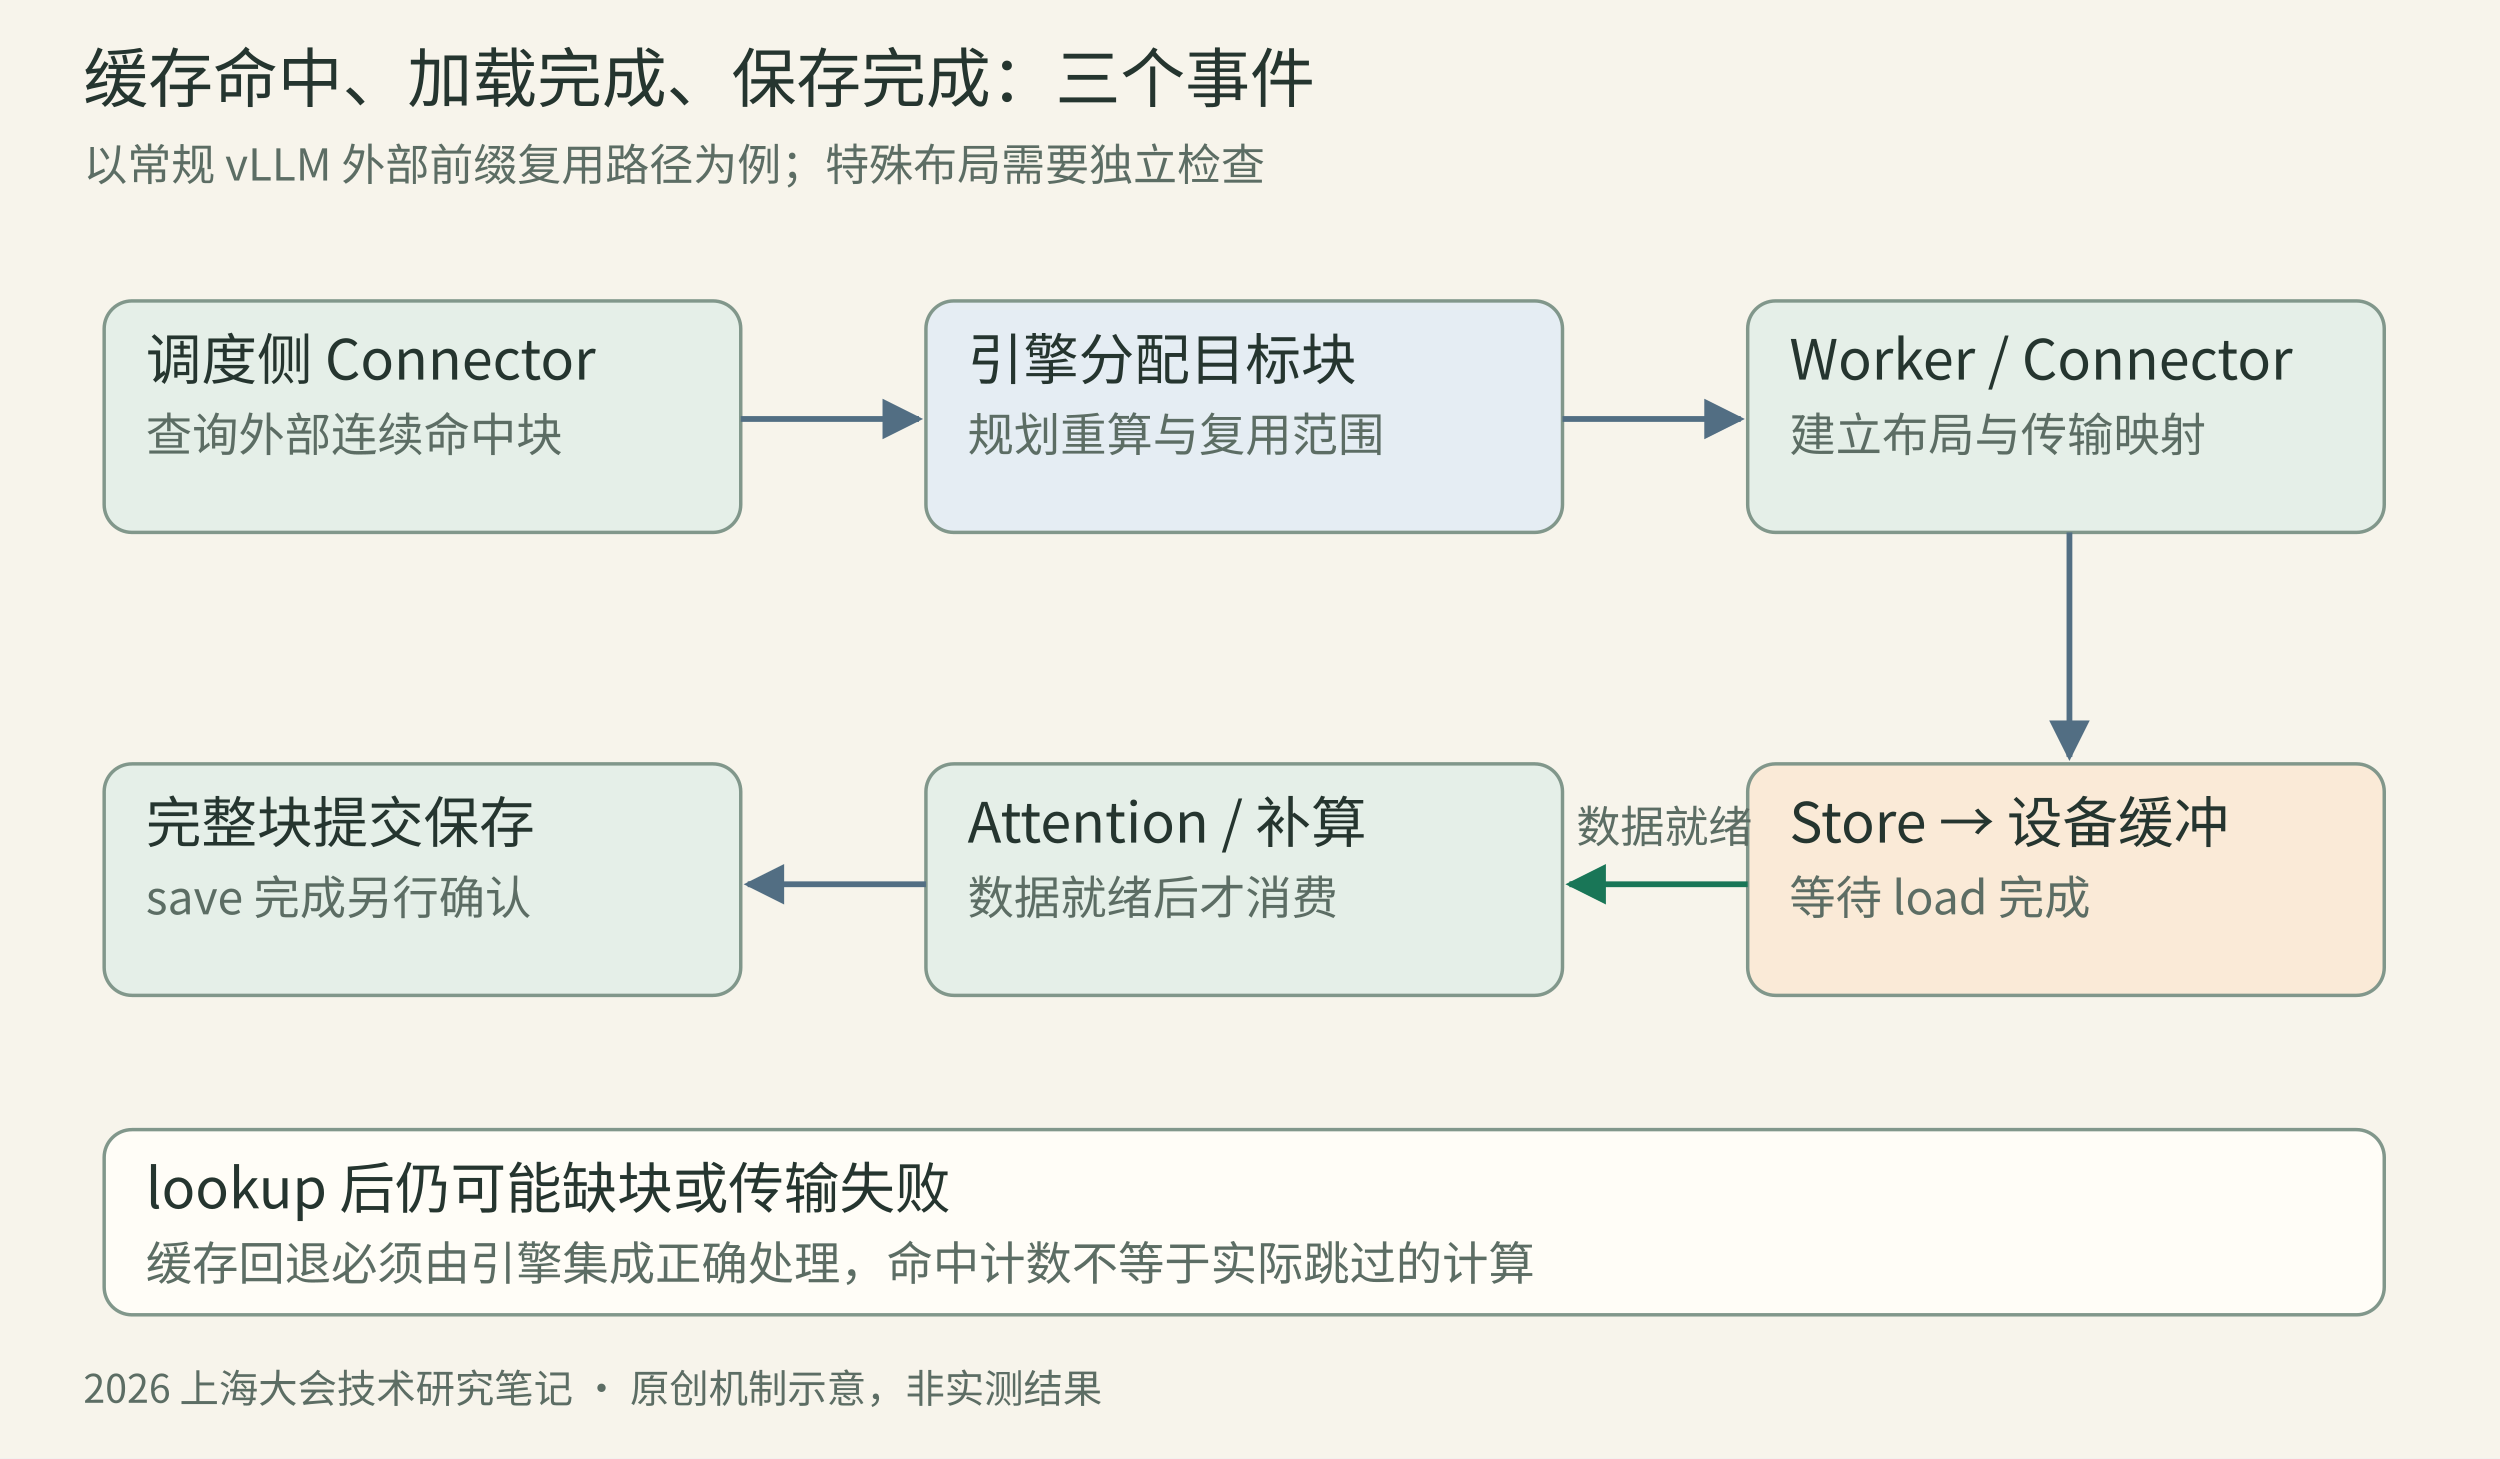
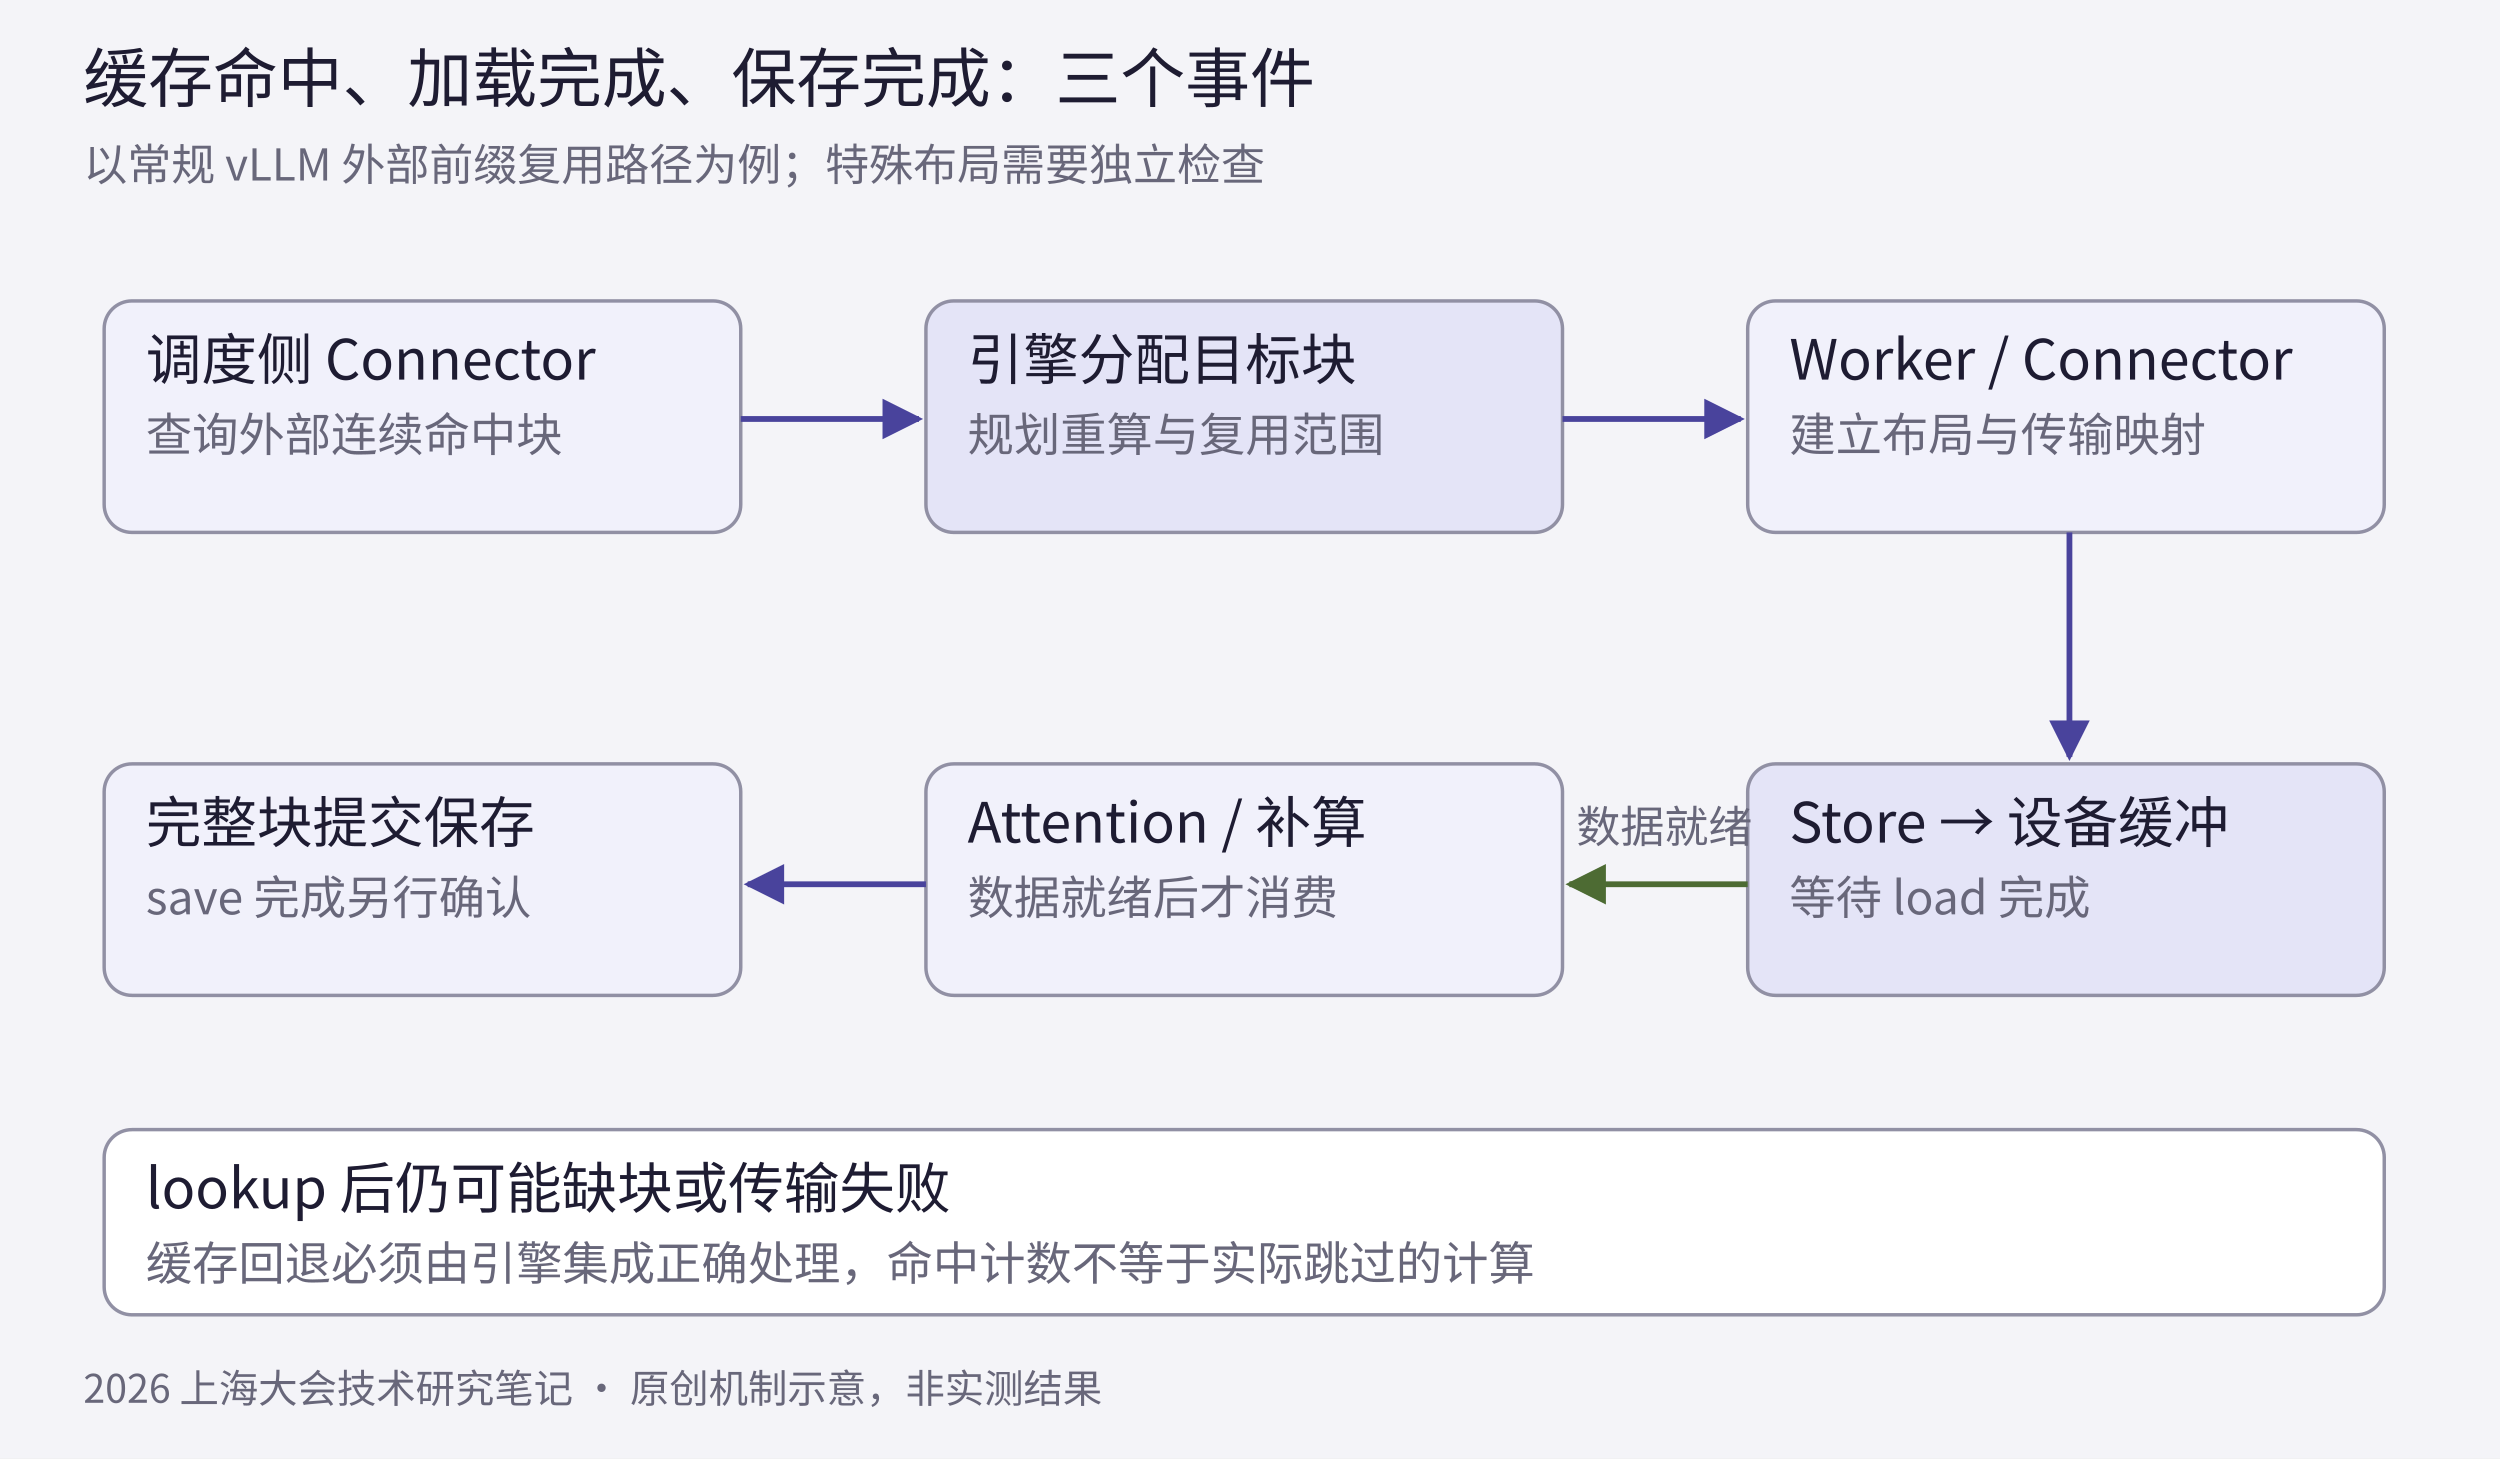
<svg xmlns="http://www.w3.org/2000/svg" viewBox="0 0 1080 630" role="img" aria-labelledby="title desc">
  <defs>
    <marker id="arrow" viewBox="0 0 10 10" refX="9" refY="5" markerWidth="7" markerHeight="7" orient="auto-start-reverse">
-       <path d="M 0 0 L 10 5 L 0 10 z" fill="#526e83" />
+       <path d="M 0 0 L 10 5 L 0 10 z" fill="#49439C" />
    </marker>
    <marker id="data" viewBox="0 0 10 10" refX="9" refY="5" markerWidth="7" markerHeight="7" orient="auto-start-reverse">
-       <path d="M 0 0 L 10 5 L 0 10 z" fill="#197657" />
+       <path d="M 0 0 L 10 5 L 0 10 z" fill="#4D6B33" />
    </marker>
  </defs>
-   <rect width="1080" height="630" fill="#f7f4eb" />
+   <rect width="1080" height="630" fill="#F4F4F8" />
  <g font-family="Microsoft YaHei, PingFang SC, Noto Sans CJK SC, sans-serif">
-     <text x="36" y="44" font-size="28" fill="#25352f" text-anchor="start">缓存命中、加载完成、保存完成：三个事件</text>
-     <text x="36" y="78" font-size="19" fill="#5c6d64" text-anchor="start">以常规 vLLM 外部前缀复用路径为例；特殊布局需要独立检查</text>
-     <rect x="45" y="130" width="275" height="100" rx="12" fill="#e5efe8" stroke="#81978b" stroke-width="1.5" />
-     <text x="63" y="164" font-size="24" fill="#25352f" text-anchor="start">调度侧 Connector</text>
-     <text x="63" y="195" font-size="20" fill="#5c6d64" text-anchor="start">查询外部连续命中块</text>
-     <rect x="400" y="130" width="275" height="100" rx="12" fill="#e5edf3" stroke="#81978b" stroke-width="1.5" />
-     <text x="418" y="164" font-size="24" fill="#25352f" text-anchor="start">引擎分配目标块</text>
-     <text x="418" y="195" font-size="20" fill="#5c6d64" text-anchor="start">规划重算与复用范围</text>
-     <rect x="755" y="130" width="275" height="100" rx="12" fill="#e5efe8" stroke="#81978b" stroke-width="1.5" />
-     <text x="773" y="164" font-size="24" fill="#25352f" text-anchor="start">Worker / Connector</text>
-     <text x="773" y="195" font-size="20" fill="#5c6d64" text-anchor="start">建立布局与传输映射</text>
-     <polyline points="320,181 397,181" fill="none" stroke="#526e83" stroke-width="2.5" marker-end="url(#arrow)" />
-     <polyline points="675,181 752,181" fill="none" stroke="#526e83" stroke-width="2.5" marker-end="url(#arrow)" />
-     <polyline points="894,230 894,327" fill="none" stroke="#526e83" stroke-width="2.5" marker-end="url(#arrow)" />
-     <rect x="755" y="330" width="275" height="100" rx="12" fill="#faead7" stroke="#81978b" stroke-width="1.5" />
-     <text x="773" y="364" font-size="24" fill="#25352f" text-anchor="start">Store → 设备缓冲</text>
-     <text x="773" y="395" font-size="20" fill="#5c6d64" text-anchor="start">等待 load 完成</text>
-     <rect x="400" y="330" width="275" height="100" rx="12" fill="#e5efe8" stroke="#81978b" stroke-width="1.5" />
-     <text x="418" y="364" font-size="24" fill="#25352f" text-anchor="start">Attention / 补算</text>
-     <text x="418" y="395" font-size="20" fill="#5c6d64" text-anchor="start">数据就绪后才消费</text>
-     <rect x="45" y="330" width="275" height="100" rx="12" fill="#e5efe8" stroke="#81978b" stroke-width="1.5" />
-     <text x="63" y="364" font-size="24" fill="#25352f" text-anchor="start">完整块提交保存</text>
-     <text x="63" y="395" font-size="20" fill="#5c6d64" text-anchor="start">save 完成另行确认</text>
-     <polyline points="755,382 678,382" fill="none" stroke="#197657" stroke-width="2.5" marker-end="url(#data)" />
-     <text x="681" y="364" font-size="19" fill="#5c6d64" text-anchor="start">数据就绪</text>
-     <polyline points="400,382 323,382" fill="none" stroke="#526e83" stroke-width="2.5" marker-end="url(#arrow)" />
-     <rect x="45" y="488" width="985" height="80" rx="12" fill="#fffdf7" stroke="#81978b" stroke-width="1.5" />
-     <text x="63" y="522" font-size="24" fill="#25352f" text-anchor="start">lookup 后仍可能缺块或传输失败</text>
-     <text x="63" y="553" font-size="20" fill="#5c6d64" text-anchor="start">缓存回退必须由引擎集成正确处理，命中计数不等于实际跳过的计算</text>
-     <text x="36" y="606" font-size="17" fill="#5c6d64" text-anchor="start">2026 上海大会技术研究笔记 · 原创机制示意，非实测结果</text>
+     <text x="36" y="44" font-size="28" fill="#1E1C32" text-anchor="start">缓存命中、加载完成、保存完成：三个事件</text>
+     <text x="36" y="78" font-size="19" fill="#68677A" text-anchor="start">以常规 vLLM 外部前缀复用路径为例；特殊布局需要独立检查</text>
+     <rect x="45" y="130" width="275" height="100" rx="12" fill="#F1F1FB" stroke="#9190A4" stroke-width="1.5" />
+     <text x="63" y="164" font-size="24" fill="#1E1C32" text-anchor="start">调度侧 Connector</text>
+     <text x="63" y="195" font-size="20" fill="#68677A" text-anchor="start">查询外部连续命中块</text>
+     <rect x="400" y="130" width="275" height="100" rx="12" fill="#E4E4F7" stroke="#9190A4" stroke-width="1.5" />
+     <text x="418" y="164" font-size="24" fill="#1E1C32" text-anchor="start">引擎分配目标块</text>
+     <text x="418" y="195" font-size="20" fill="#68677A" text-anchor="start">规划重算与复用范围</text>
+     <rect x="755" y="130" width="275" height="100" rx="12" fill="#F1F1FB" stroke="#9190A4" stroke-width="1.5" />
+     <text x="773" y="164" font-size="24" fill="#1E1C32" text-anchor="start">Worker / Connector</text>
+     <text x="773" y="195" font-size="20" fill="#68677A" text-anchor="start">建立布局与传输映射</text>
+     <polyline points="320,181 397,181" fill="none" stroke="#49439C" stroke-width="2.5" marker-end="url(#arrow)" />
+     <polyline points="675,181 752,181" fill="none" stroke="#49439C" stroke-width="2.5" marker-end="url(#arrow)" />
+     <polyline points="894,230 894,327" fill="none" stroke="#49439C" stroke-width="2.5" marker-end="url(#arrow)" />
+     <rect x="755" y="330" width="275" height="100" rx="12" fill="#E4E4F7" stroke="#9190A4" stroke-width="1.5" />
+     <text x="773" y="364" font-size="24" fill="#1E1C32" text-anchor="start">Store → 设备缓冲</text>
+     <text x="773" y="395" font-size="20" fill="#68677A" text-anchor="start">等待 load 完成</text>
+     <rect x="400" y="330" width="275" height="100" rx="12" fill="#F1F1FB" stroke="#9190A4" stroke-width="1.5" />
+     <text x="418" y="364" font-size="24" fill="#1E1C32" text-anchor="start">Attention / 补算</text>
+     <text x="418" y="395" font-size="20" fill="#68677A" text-anchor="start">数据就绪后才消费</text>
+     <rect x="45" y="330" width="275" height="100" rx="12" fill="#F1F1FB" stroke="#9190A4" stroke-width="1.5" />
+     <text x="63" y="364" font-size="24" fill="#1E1C32" text-anchor="start">完整块提交保存</text>
+     <text x="63" y="395" font-size="20" fill="#68677A" text-anchor="start">save 完成另行确认</text>
+     <polyline points="755,382 678,382" fill="none" stroke="#4D6B33" stroke-width="2.5" marker-end="url(#data)" />
+     <text x="681" y="364" font-size="19" fill="#68677A" text-anchor="start">数据就绪</text>
+     <polyline points="400,382 323,382" fill="none" stroke="#49439C" stroke-width="2.5" marker-end="url(#arrow)" />
+     <rect x="45" y="488" width="985" height="80" rx="12" fill="#FFFFFF" stroke="#9190A4" stroke-width="1.5" />
+     <text x="63" y="522" font-size="24" fill="#1E1C32" text-anchor="start">lookup 后仍可能缺块或传输失败</text>
+     <text x="63" y="553" font-size="20" fill="#68677A" text-anchor="start">缓存回退必须由引擎集成正确处理，命中计数不等于实际跳过的计算</text>
+     <text x="36" y="606" font-size="17" fill="#68677A" text-anchor="start">2026 上海大会技术研究笔记 · 原创机制示意，非实测结果</text>
  </g>
</svg>
